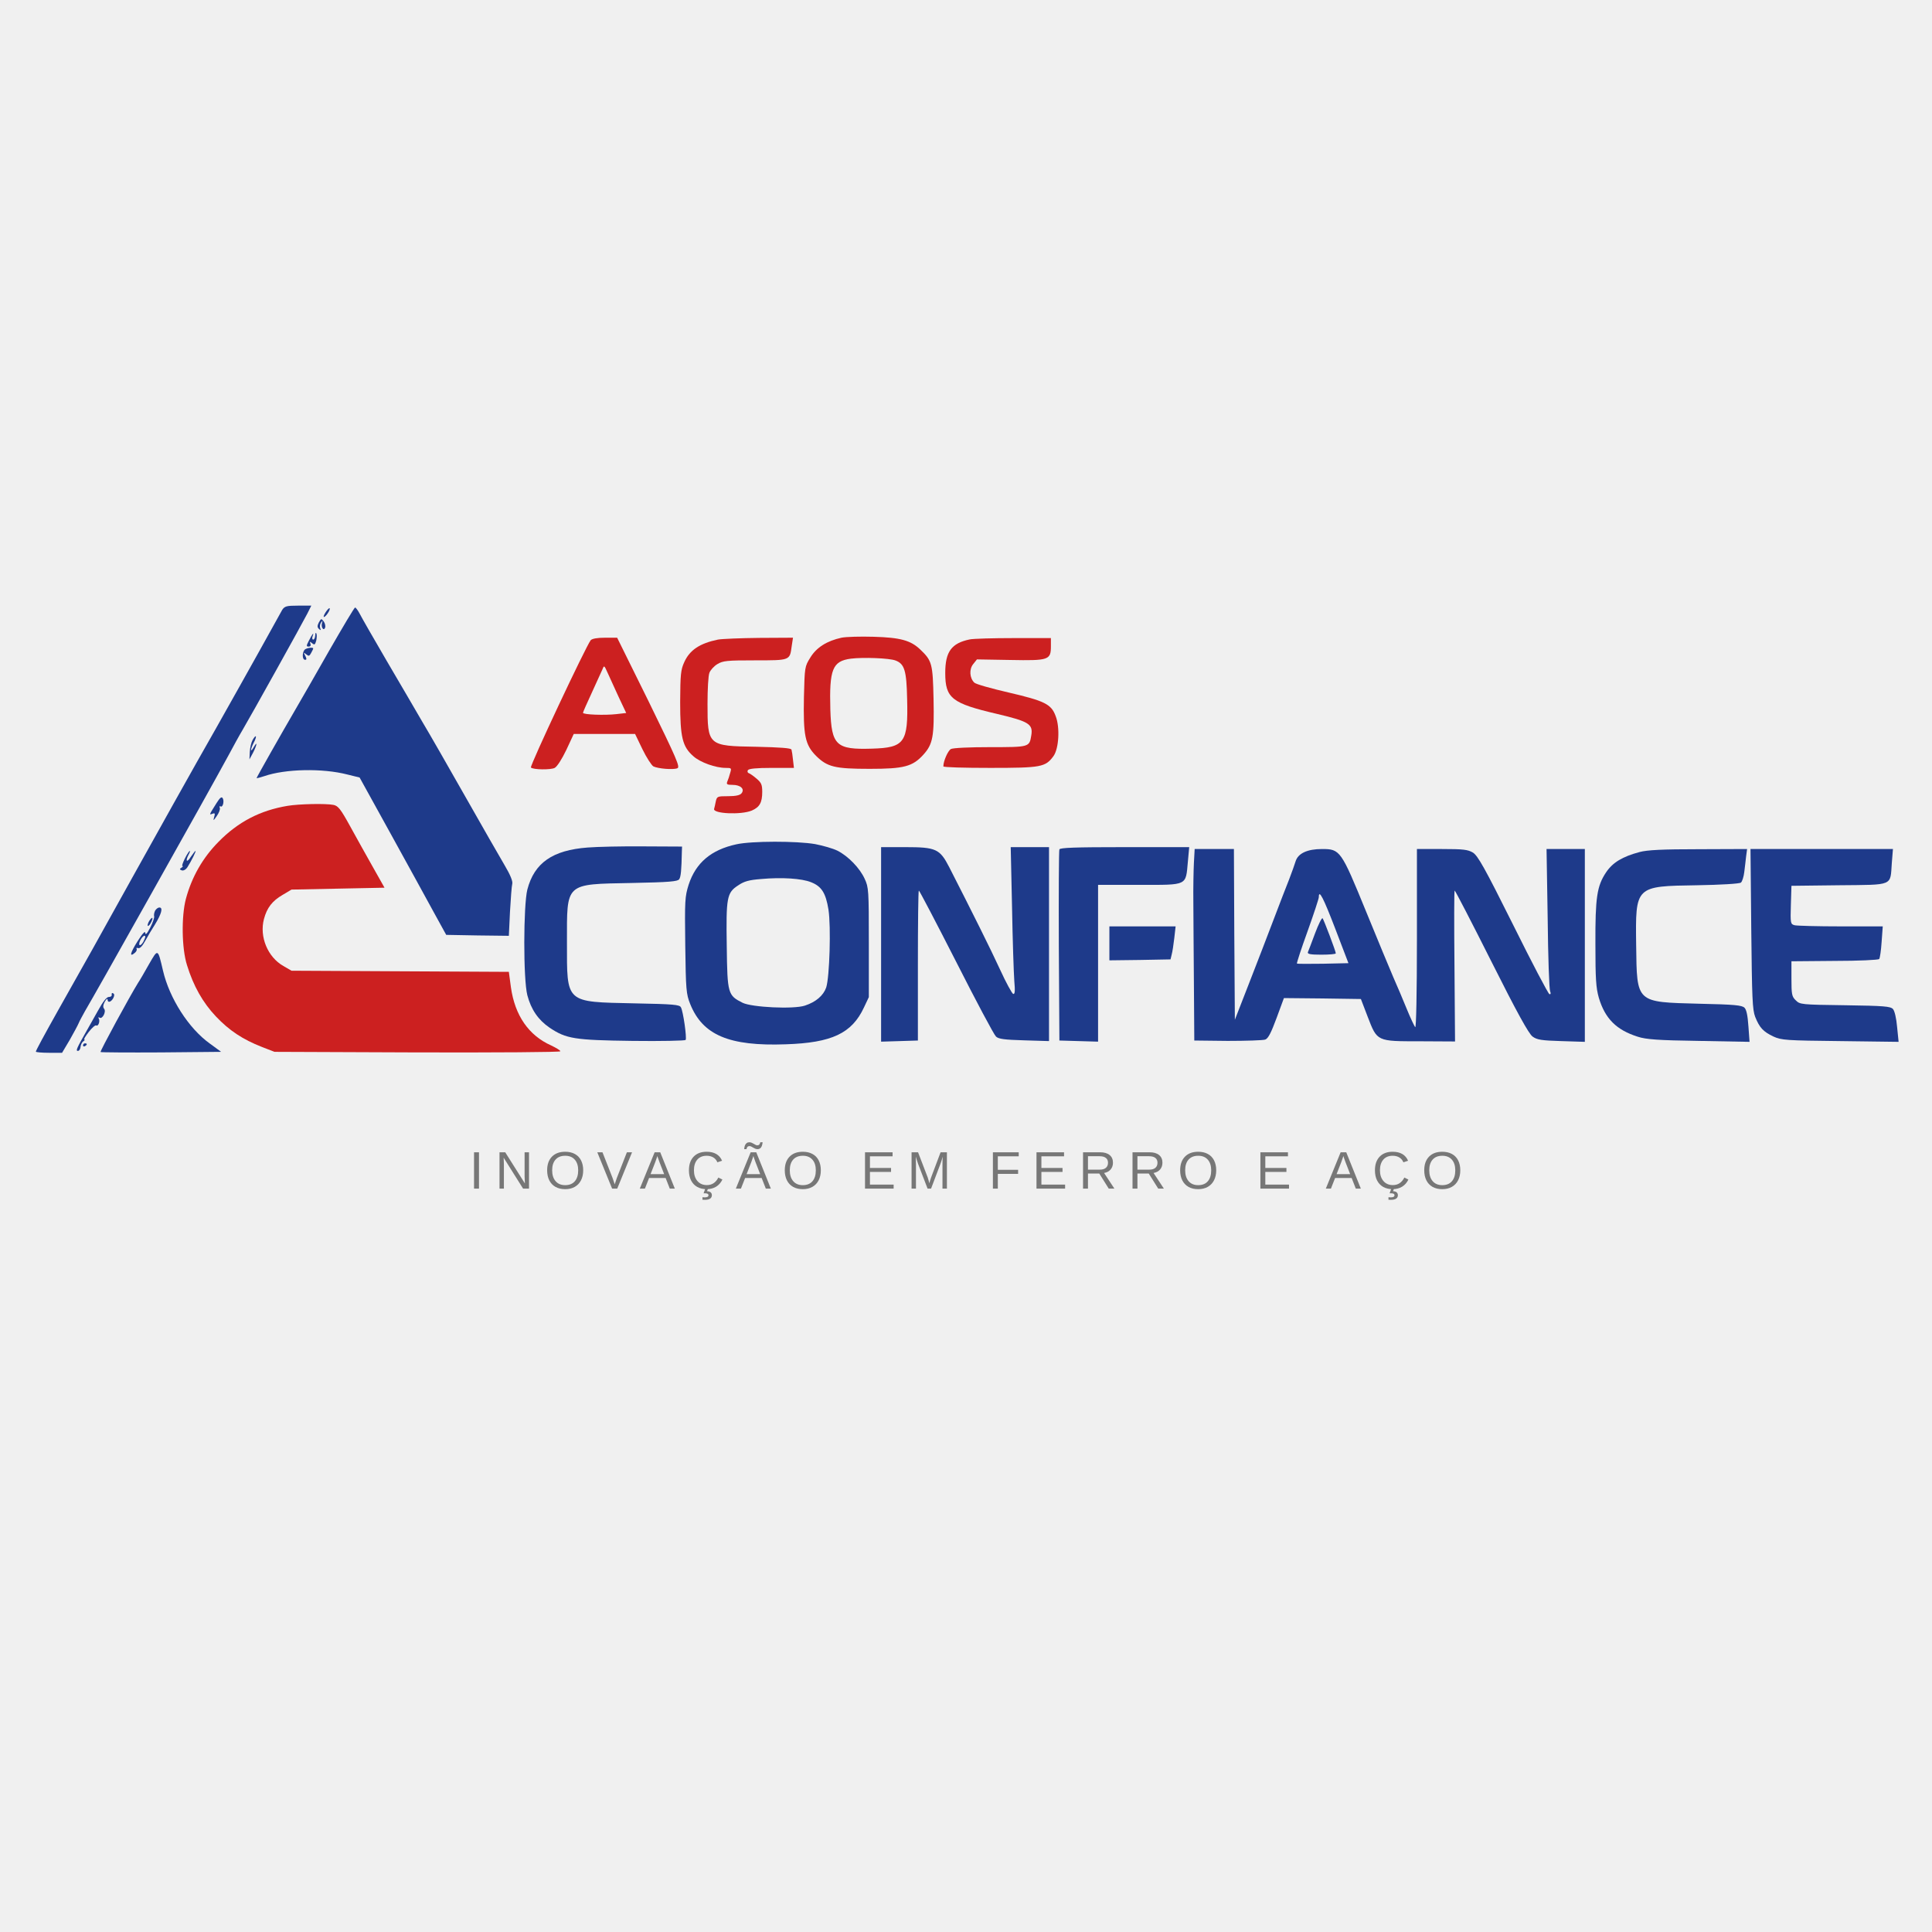
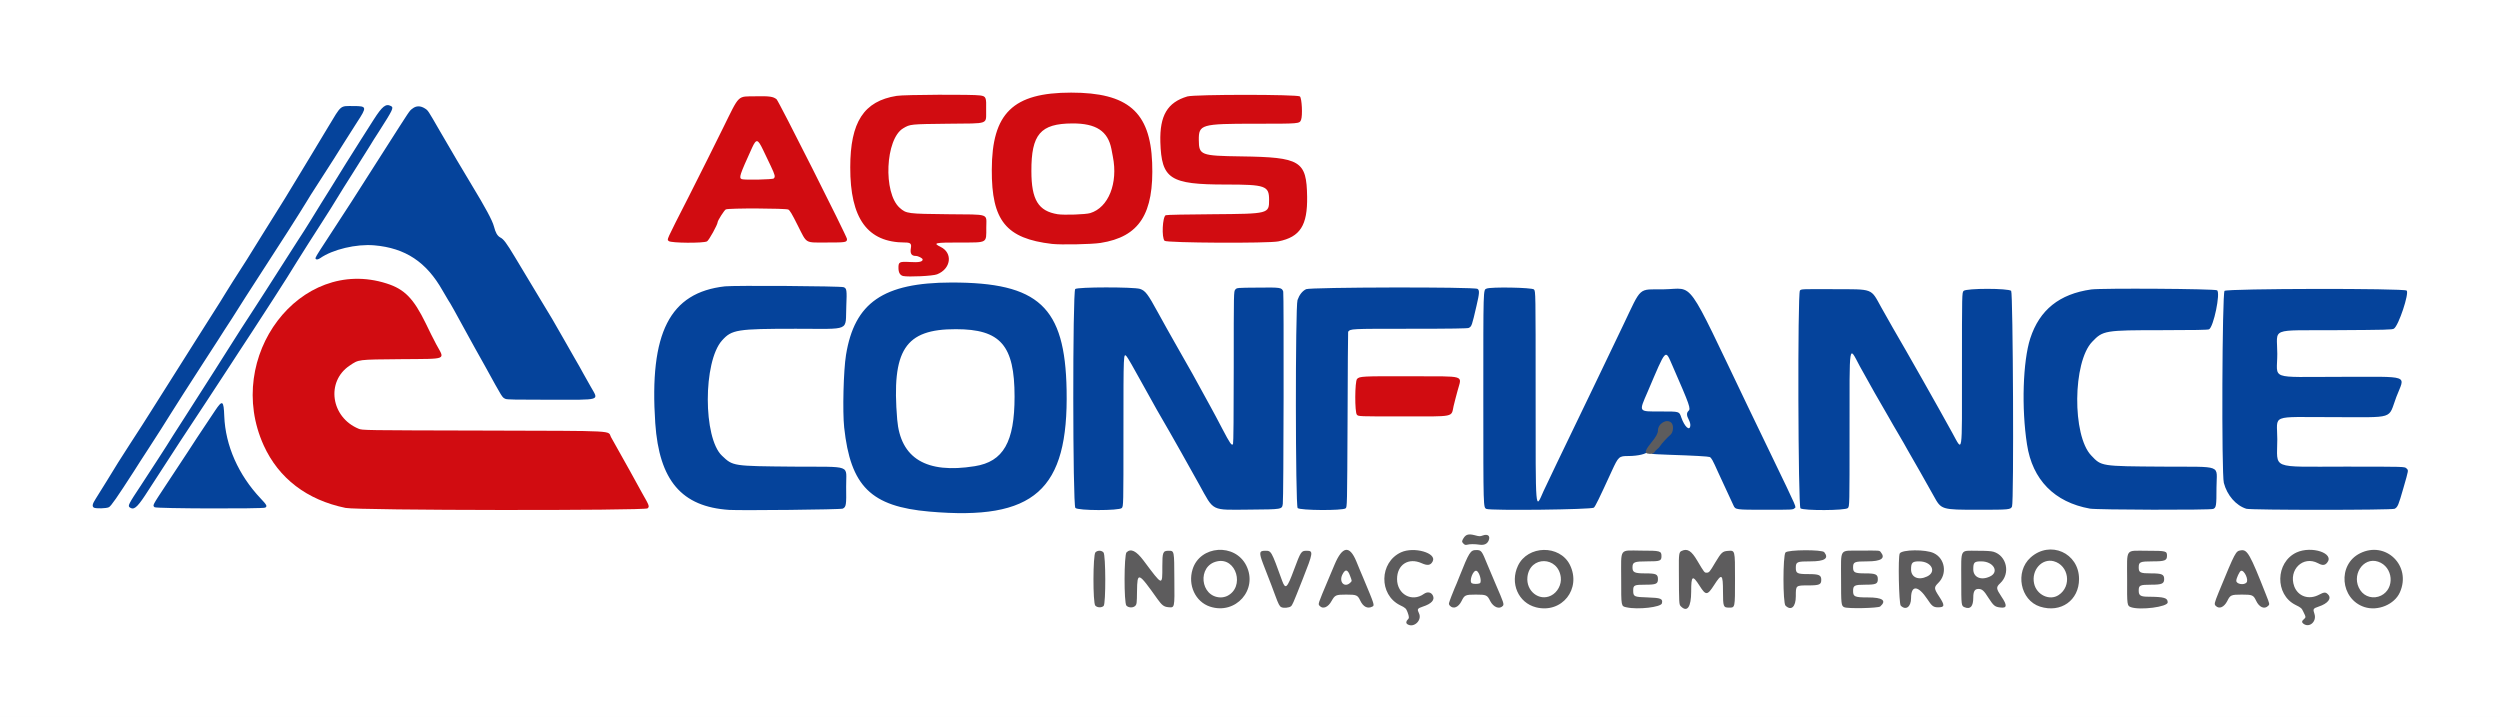
- <svg xmlns="http://www.w3.org/2000/svg" version="1.0" width="1024pt" height="1024pt" viewBox="0 0 1024 1024" preserveAspectRatio="xMidYMid meet">
-   <g transform="translate(0,1024) scale(0.1,-0.1)" stroke="none">
-     <g fill="#1e3a8a">
-       <path d="M1496 7008 c-7 -13 -62 -111 -121 -218 -60 -107 -163 -292 -230 -410 -102 -178 -343 -610 -443 -790 -27 -48 -132 -237 -214 -385 -49 -87 -85 -151 -180 -320 -74 -132 -118 -213 -118 -219 0 -3 31 -6 70 -6 l69 0 41 69 c22 39 43 78 47 88 4 10 19 38 33 63 33 56 166 291 352 623 78 139 193 344 256 457 63 113 133 239 155 280 22 41 54 100 72 130 45 76 317 565 344 618 l21 42 -70 0 c-61 0 -71 -3 -84 -22z" />
-       <path d="M1726 6995 c-9 -14 -13 -25 -9 -25 10 0 36 40 30 46 -2 3 -12 -7 -21 -21z" />
-       <path d="M1745 6792 c-71 -125 -150 -263 -176 -307 -77 -132 -209 -365 -209 -369 0 -2 18 3 40 10 112 39 309 43 441 9 l65 -16 164 -297 c90 -163 193 -351 229 -417 l66 -120 166 -3 166 -2 6 127 c4 71 9 137 12 148 4 13 -10 48 -41 100 -26 44 -120 208 -209 365 -89 157 -191 335 -227 395 -35 61 -121 207 -190 325 -69 118 -133 230 -142 248 -9 17 -20 32 -24 32 -4 0 -65 -103 -137 -228z" />
-       <path d="M1690 6941 c-9 -18 -9 -26 1 -35 9 -8 11 -7 6 5 -3 9 -1 22 5 30 8 11 9 11 5 -2 -7 -22 8 -46 16 -26 3 8 0 23 -7 33 -13 17 -14 16 -26 -5z" />
-       <path d="M1671 6873 c-1 -13 -5 -23 -11 -23 -5 0 -7 8 -3 18 9 25 -2 12 -20 -24 -14 -27 -14 -31 -1 -31 9 0 13 6 9 15 -4 12 -3 13 9 3 13 -11 16 -8 22 13 3 14 4 31 1 38 -3 7 -6 3 -6 -9z" />
-       <path d="M1618 6799 c-17 -11 -18 -56 -1 -56 9 0 9 5 1 21 -10 19 -9 19 5 8 13 -11 17 -10 26 7 6 11 11 21 11 24 0 7 -29 4 -42 -4z" />
-       <path d="M1339 6318 c-7 -12 -14 -41 -15 -63 l-2 -40 19 35 c21 41 25 67 4 30 -19 -33 -19 -13 0 24 9 16 13 31 11 33 -2 3 -10 -6 -17 -19z" />
-       <path d="M1148 5984 c-41 -65 -40 -64 -22 -57 13 5 15 2 9 -18 -6 -21 -4 -20 14 6 12 17 19 36 16 43 -3 7 -1 11 4 8 12 -8 21 29 11 44 -6 9 -15 1 -32 -26z" />
-       <path d="M3903 5765 c-134 -29 -215 -98 -253 -214 -20 -64 -21 -83 -18 -322 3 -234 5 -258 26 -310 66 -165 206 -225 507 -214 244 8 350 58 414 195 l26 55 0 290 c0 277 -1 292 -22 337 -26 57 -87 120 -144 149 -24 12 -77 27 -118 35 -97 17 -337 17 -418 -1z m396 -201 c56 -22 78 -58 92 -145 14 -90 6 -357 -12 -413 -15 -43 -55 -77 -113 -96 -61 -20 -281 -9 -330 15 -78 39 -81 48 -84 298 -4 260 0 285 60 324 32 22 58 29 122 34 110 10 216 3 265 -17z" />
-       <path d="M3115 5748 c-186 -14 -283 -81 -320 -223 -21 -84 -22 -475 0 -560 20 -76 58 -131 118 -172 88 -59 132 -66 439 -70 152 -2 279 1 282 5 7 11 -13 152 -25 173 -7 14 -38 17 -246 21 -369 8 -358 -2 -358 323 0 319 -13 308 343 315 201 4 244 8 252 20 9 13 12 50 14 146 l1 27 -205 1 c-113 1 -245 -2 -295 -6z" />
-       <path d="M4670 5234 l0 -515 98 3 97 3 0 398 c0 218 2 397 5 397 3 0 92 -170 198 -378 106 -209 200 -386 211 -396 14 -13 44 -17 150 -20 l131 -4 0 514 0 514 -101 0 -102 0 7 -317 c3 -175 9 -351 12 -392 5 -55 3 -72 -6 -69 -6 2 -38 60 -69 128 -50 109 -150 309 -270 544 -50 97 -70 106 -233 106 l-128 0 0 -516z" />
-       <path d="M5615 5738 c-3 -7 -4 -238 -3 -513 l3 -500 103 -3 102 -3 0 416 0 415 220 0 c258 0 244 -6 256 123 l7 77 -342 0 c-264 0 -343 -3 -346 -12z" />
-       <path d="M6328 5668 c-2 -40 -4 -136 -3 -213 0 -77 2 -273 3 -435 l2 -295 177 -2 c98 0 187 3 199 7 16 6 31 36 60 114 l39 106 204 -2 204 -3 36 -94 c51 -132 47 -130 279 -130 l184 -1 -3 400 c-2 220 -2 400 1 400 3 0 91 -170 195 -377 135 -269 198 -383 218 -397 23 -17 47 -21 152 -24 l125 -4 0 511 0 511 -101 0 -102 0 6 -367 c2 -203 8 -376 13 -387 5 -12 3 -17 -4 -15 -6 2 -93 167 -192 367 -152 305 -187 366 -213 383 -27 16 -51 19 -164 19 l-133 0 0 -477 c0 -290 -4 -473 -9 -467 -5 5 -26 50 -46 99 -20 50 -52 124 -70 165 -18 41 -83 199 -145 350 -132 323 -137 330 -233 330 -78 0 -127 -23 -140 -65 -5 -16 -20 -59 -34 -95 -14 -36 -52 -132 -83 -215 -31 -82 -90 -235 -131 -340 l-74 -190 -3 453 -2 452 -104 0 -104 0 -4 -72z m749 -350 l70 -183 -135 -3 c-74 -1 -136 -1 -138 1 -2 2 23 79 56 170 33 92 60 174 60 182 0 44 24 -3 87 -167z" />
-       <path d="M6970 5293 c-18 -48 -35 -94 -38 -100 -3 -10 15 -13 72 -13 42 0 76 3 76 7 0 11 -63 177 -70 186 -4 4 -22 -32 -40 -80z" />
-       <path d="M8690 5724 c-90 -24 -142 -55 -177 -107 -49 -73 -58 -133 -57 -382 0 -183 3 -230 18 -283 33 -111 93 -171 207 -207 43 -14 107 -19 323 -22 l269 -5 -6 82 c-4 57 -10 88 -21 99 -14 13 -52 17 -239 21 -338 9 -331 2 -335 310 -4 315 -6 313 323 318 124 2 225 8 232 14 7 5 15 31 18 56 3 26 8 64 10 85 l5 37 -257 -1 c-192 0 -272 -4 -313 -15z" />
-       <path d="M9282 5318 c4 -371 6 -429 21 -468 23 -57 42 -78 97 -104 42 -19 65 -21 354 -24 l309 -4 -8 79 c-4 46 -13 85 -22 95 -13 14 -46 17 -254 20 -233 3 -239 4 -261 26 -21 20 -23 32 -23 115 l0 92 229 2 c125 0 232 5 236 10 4 4 10 45 13 91 l6 82 -222 0 c-122 0 -232 3 -245 6 -22 6 -23 10 -20 108 l3 101 252 3 c293 3 271 -6 280 118 l6 74 -377 0 -378 0 4 -422z" />
-       <path d="M980 5690 c-11 -22 -17 -40 -13 -40 5 0 2 -4 -5 -9 -11 -7 -11 -9 1 -14 9 -3 21 3 30 16 21 33 48 87 43 87 -2 0 -13 -15 -25 -32 -21 -33 -30 -23 -11 13 6 10 8 19 6 19 -3 0 -15 -18 -26 -40z" />
-       <path d="M822 5413 c-5 -10 -7 -23 -5 -30 2 -6 -7 -33 -21 -60 -16 -31 -25 -41 -26 -28 0 13 -14 -1 -41 -44 -39 -62 -45 -87 -14 -61 8 7 12 16 9 21 -3 5 1 6 8 4 9 -4 23 11 37 37 13 24 37 64 53 89 34 56 43 89 23 89 -8 0 -18 -8 -23 -17z m-52 -139 c0 -3 -5 -14 -10 -25 -16 -28 -30 -23 -17 6 11 22 27 34 27 19z" />
-       <path d="M791 5359 c-7 -12 -10 -23 -8 -26 3 -3 11 5 17 17 15 28 8 35 -9 9z" />
-       <path d="M5880 5240 l0 -90 162 2 162 3 6 25 c4 14 10 53 14 88 l7 62 -176 0 -175 0 0 -90z" />
-       <path d="M790 5130 c-23 -41 -49 -86 -58 -99 -43 -69 -203 -363 -199 -367 2 -2 147 -3 322 -2 l317 3 -60 44 c-112 80 -214 240 -248 386 -28 119 -26 118 -74 35z" />
-       <path d="M592 4968 c2 -7 -5 -12 -14 -12 -12 1 -31 -22 -60 -75 -24 -42 -49 -88 -58 -103 -54 -95 -60 -108 -47 -108 7 0 13 10 14 22 1 11 8 25 15 29 7 5 9 9 5 9 -5 0 6 18 23 40 17 22 35 38 40 35 11 -7 22 24 13 37 -3 7 -1 8 5 4 15 -9 36 32 24 47 -7 8 -6 20 3 37 8 14 14 19 15 13 0 -20 18 -15 30 6 7 14 7 22 0 26 -6 4 -9 1 -8 -7z" />
-       <path d="M440 4699 c0 -5 5 -7 10 -4 6 3 10 8 10 11 0 2 -4 4 -10 4 -5 0 -10 -5 -10 -11z" />
-     </g>
-     <g fill="#cc2020">
-       <path d="M4460 6860 c-77 -17 -132 -51 -165 -105 -30 -48 -30 -51 -34 -209 -4 -205 6 -253 64 -312 60 -59 99 -69 285 -69 181 0 227 12 284 75 51 56 58 98 54 295 -4 187 -8 203 -70 262 -51 49 -106 64 -248 68 -69 2 -145 0 -170 -5z m287 -121 c47 -18 58 -53 61 -204 6 -231 -13 -258 -187 -263 -189 -6 -214 17 -220 206 -6 215 11 258 109 271 64 8 205 3 237 -10z" />
-       <path d="M3131 6847 c-25 -31 -324 -667 -317 -675 12 -12 105 -13 126 -2 13 7 38 46 62 96 l39 84 162 0 163 0 39 -81 c22 -45 48 -85 58 -91 24 -12 104 -19 127 -10 16 6 -3 49 -150 350 l-169 342 -64 0 c-42 0 -68 -5 -76 -13z m147 -299 l41 -87 -52 -6 c-61 -7 -177 -3 -177 7 0 4 21 51 46 105 25 54 50 109 56 123 10 25 10 25 28 -15 10 -22 36 -79 58 -127z" />
-       <path d="M3805 6850 c-96 -20 -149 -55 -178 -119 -19 -41 -21 -65 -22 -211 0 -189 12 -238 71 -289 36 -32 117 -61 170 -61 31 0 32 -1 24 -27 -4 -16 -11 -36 -15 -45 -6 -15 -2 -18 28 -18 42 0 66 -22 47 -45 -8 -10 -31 -15 -71 -15 -56 0 -59 -1 -65 -27 -3 -16 -7 -33 -9 -40 -8 -26 143 -33 200 -9 41 18 55 42 55 99 0 38 -5 49 -30 70 -16 14 -35 27 -41 29 -7 2 -9 10 -5 16 5 8 45 12 126 12 l118 0 -5 43 c-2 23 -6 47 -8 54 -3 8 -58 12 -187 15 -256 4 -258 6 -258 228 0 76 4 150 10 164 5 14 24 35 42 46 30 18 51 20 199 20 187 0 185 -1 195 74 l7 46 -179 -1 c-99 -1 -197 -5 -219 -9z" />
-       <path d="M5140 6851 c-97 -20 -130 -65 -130 -178 0 -134 35 -161 275 -217 169 -40 191 -54 181 -114 -10 -62 -10 -62 -218 -62 -109 0 -197 -4 -208 -10 -16 -9 -40 -64 -40 -92 0 -5 111 -8 248 -8 271 0 293 4 336 63 28 39 35 152 11 212 -23 63 -58 80 -251 125 -91 21 -173 44 -180 52 -25 24 -28 71 -6 98 l20 25 177 -3 c205 -4 215 0 215 74 l0 42 -197 0 c-109 0 -214 -3 -233 -7z" />
-       <path d="M1525 5969 c-146 -24 -263 -85 -367 -191 -84 -85 -142 -187 -173 -303 -24 -92 -22 -262 6 -350 34 -111 84 -199 153 -272 71 -75 142 -122 244 -162 l67 -26 758 -3 c416 -1 757 1 757 6 0 5 -22 18 -49 31 -119 53 -192 159 -213 308 l-11 82 -576 3 -576 3 -43 25 c-83 47 -128 155 -103 249 16 60 44 96 99 128 l47 28 246 5 247 5 -62 110 c-34 61 -89 158 -121 217 -50 91 -63 107 -88 112 -41 8 -181 5 -242 -5z" />
-     </g>
-   </g>
-   <text x="512" y="630" text-anchor="middle" font-family="Arial, Helvetica, sans-serif" font-size="28" font-weight="400" letter-spacing="6" fill="#777777">INOVAÇÃO EM FERRO E AÇO</text>
+ <svg xmlns="http://www.w3.org/2000/svg" viewBox="20.5 204.5 1768.0 507.0" role="img" aria-label="Aços Confiance — Inovação em Ferro e Aço">
+   <rect x="20.5" y="204.5" width="1768.0" height="507.0" fill="#ffffff" />
+   <path id="azul" fill="#05439b" fill-rule="evenodd" d="M677.8 566.3C636.4 562.7 622.0 548.4 617.5 506.8C616.3 495.6 617.0 466.5 618.8 455.5C624.8 418.5 645.2 404.4 693.2 404.3C755.1 404.2 773.7 421.4 774.8 480.2C776.2 551.3 752.0 572.8 677.8 566.3ZM536.2 565.1C502.5 562.9 486.7 544.3 483.9 503.8C479.6 439.8 494.1 411.4 533.2 407.0C539.7 406.3 615.1 406.8 617.1 407.6C619.3 408.4 619.5 409.5 619.0 421.1C618.2 439.2 623.0 437.0 583.3 437.0C541.6 437.0 538.0 437.6 531.1 445.3C517.7 460.3 517.7 514.2 531.1 526.8C538.9 534.2 538.6 534.1 581.4 534.5C624.2 534.8 618.7 532.7 618.9 548.6C619.1 561.7 618.9 563.0 616.5 564.2C615.3 564.9 544.1 565.6 536.2 565.1ZM781.0 563.7C779.1 561.7 779.0 410.7 780.9 408.9C782.4 407.4 822.1 407.4 826.7 408.8C830.5 410.1 832.2 412.3 839.4 425.5C843.1 432.2 848.4 441.8 851.3 446.8C862.5 466.4 867.3 475.0 870.6 481.2C872.5 484.8 875.3 489.9 876.8 492.5C878.3 495.1 881.9 502.0 884.9 507.7C890.4 518.2 891.6 520.0 892.5 518.5C892.8 518.0 893.0 497.4 893.0 464.2C893.0 410.6 893.0 410.6 894.1 409.3C895.2 408.0 895.2 408.0 910.0 407.9C926.3 407.7 927.0 407.8 928.0 410.7C928.5 412.2 928.3 557.4 927.7 560.8C927.1 564.8 927.4 564.7 904.1 564.9C876.5 565.1 879.3 566.5 868.6 547.2C859.4 530.6 851.0 515.8 847.8 510.2C841.8 500.0 836.3 490.3 827.6 474.5C822.6 465.3 817.9 457.2 817.3 456.6C815.0 454.0 815.0 453.4 815.0 509.9C815.0 562.5 815.0 562.5 813.8 563.8C811.8 565.7 782.8 565.7 781.0 563.7ZM938.2 563.8C936.6 562.1 936.5 421.5 938.1 416.7C939.4 413.0 941.5 410.3 944.2 409.0C947.2 407.6 1063.2 407.3 1065.4 408.8C1066.9 409.8 1066.8 411.7 1064.7 420.7C1061.4 435.0 1061.3 435.3 1059.2 436.4C1058.4 436.8 1047.4 437.0 1017.7 437.0C974.8 437.0 975.8 437.0 973.9 439.1C973.8 439.2 973.6 467.1 973.5 501.2C973.2 563.1 973.2 563.1 972.1 564.0C970.0 565.7 939.9 565.5 938.2 563.8ZM1071.7 564.4C1069.5 563.3 1069.5 564.9 1069.5 486.5C1069.5 407.4 1069.4 409.6 1071.8 408.6C1074.7 407.3 1103.9 407.8 1105.3 409.2C1106.5 410.5 1106.5 410.5 1106.5 483.9C1106.5 569.2 1106.2 565.1 1112.1 551.8C1114.4 546.8 1122.6 529.7 1148.6 475.8C1156.2 460.1 1165.1 441.5 1168.4 434.5C1181.8 406.5 1178.6 409.3 1197.2 409.1C1219.1 408.8 1211.9 398.8 1256.5 491.8C1261.5 502.2 1268.9 517.5 1272.9 525.8C1292.6 566.7 1290.8 562.7 1289.5 564.0C1288.5 565.0 1287.8 565.0 1269.2 565.0C1247.9 565.0 1247.8 565.0 1246.4 561.9C1245.6 560.2 1242.6 553.7 1235.7 538.8C1231.5 529.4 1230.8 528.3 1229.6 527.7C1228.7 527.3 1219.0 526.7 1200.4 526.1C1194.2 525.9 1188.9 525.6 1188.7 525.4C1188.3 524.9 1190.2 521.9 1191.5 521.1C1192.1 520.8 1192.9 519.8 1193.4 519.0C1194.4 517.4 1198.4 513.1 1200.9 510.9C1203.7 508.6 1202.7 503.5 1199.5 503.5C1196.7 503.5 1194.0 506.8 1194.0 510.0C1194.0 511.9 1192.6 514.4 1189.3 518.5C1187.5 520.8 1185.9 523.1 1185.7 523.7C1185.3 525.5 1178.8 527.0 1172.1 527.0C1165.5 527.0 1165.1 527.3 1160.4 537.5C1151.2 557.6 1148.8 562.4 1147.7 563.5C1146.4 564.9 1074.4 565.7 1071.7 564.4ZM1293.8 564.0C1292.1 562.6 1291.7 412.1 1293.4 410.0C1294.3 408.9 1294.3 408.9 1316.8 409.0C1345.8 409.1 1343.3 408.1 1351.0 422.0C1353.5 426.5 1357.2 433.1 1359.2 436.5C1368.7 452.7 1391.9 493.7 1401.1 510.5C1408.7 524.2 1408.0 528.6 1408.0 464.9C1408.0 411.5 1408.0 411.5 1409.2 410.2C1411.2 408.3 1440.8 408.3 1442.8 410.2C1444.1 411.6 1444.8 559.7 1443.4 562.7C1442.4 564.9 1441.6 565.0 1419.8 565.0C1393.3 565.0 1393.4 565.0 1388.0 555.2C1386.5 552.5 1382.3 545.0 1378.6 538.5C1374.9 532.0 1370.8 525.0 1369.6 522.8C1368.4 520.5 1365.5 515.6 1363.3 511.8C1361.0 507.9 1357.7 502.3 1356.0 499.2C1354.3 496.2 1349.9 488.5 1346.2 482.2C1342.6 475.8 1337.9 467.4 1335.7 463.4C1327.9 448.8 1328.5 444.8 1328.5 509.3C1328.5 562.5 1328.5 562.5 1327.3 563.8C1325.5 565.6 1296.1 565.7 1293.8 564.0ZM1498.5 564.2C1473.4 559.7 1457.8 543.8 1454.0 518.8C1450.0 493.2 1451.1 459.9 1456.3 443.8C1462.9 423.6 1476.9 412.4 1499.4 409.2C1506.9 408.2 1586.6 408.7 1588.4 409.8C1591.0 411.4 1585.9 436.0 1582.7 437.4C1581.8 437.8 1572.2 438.0 1549.1 438.0C1509.1 438.0 1507.7 438.2 1500.1 446.2C1486.3 460.5 1485.9 512.5 1499.4 526.6C1506.7 534.3 1506.0 534.2 1549.7 534.5C1593.6 534.8 1588.0 532.6 1588.0 549.3C1588.0 562.2 1587.8 563.5 1585.7 564.4C1583.8 565.3 1503.5 565.1 1498.5 564.2ZM1609.1 564.3C1601.8 562.0 1595.5 554.8 1593.2 546.0C1591.5 539.6 1592.0 411.6 1593.7 410.2C1595.7 408.5 1720.8 408.3 1722.5 410.0C1724.4 411.9 1716.8 434.8 1713.5 436.9C1712.4 437.7 1708.0 437.8 1672.6 438.0C1624.7 438.3 1631.0 435.8 1631.0 454.7C1631.0 473.5 1624.3 471.0 1675.0 471.0C1726.4 471.0 1721.3 469.2 1715.2 485.2C1709.1 501.4 1715.1 499.5 1670.1 499.5C1625.2 499.5 1631.0 497.2 1631.0 515.2C1631.0 536.8 1625.2 534.5 1678.7 534.5C1721.0 534.5 1721.0 534.5 1722.3 535.7C1723.9 537.3 1724.0 536.3 1720.2 549.6C1716.7 561.8 1716.2 563.1 1714.0 564.3C1712.0 565.3 1612.4 565.3 1609.1 564.3ZM86.9 563.5C85.5 562.6 85.8 560.9 88.2 557.2C89.4 555.3 92.8 549.8 95.8 545.0C98.7 540.2 102.5 534.1 104.1 531.5C105.7 528.9 109.3 523.3 112.1 519.0C118.3 509.5 124.4 500.0 127.5 495.0C134.7 483.5 144.1 468.6 149.3 460.5C152.5 455.4 156.2 449.6 157.5 447.5C158.8 445.4 163.1 438.7 167.0 432.5C170.9 426.3 175.1 419.8 176.2 418.0C177.3 416.2 179.1 413.3 180.2 411.5C181.3 409.7 183.6 406.1 185.2 403.5C192.9 391.6 196.9 385.3 206.8 369.2C213.9 357.9 214.4 357.0 221.9 345.0C224.3 341.0 228.1 334.9 230.1 331.5C232.2 328.1 237.1 320.0 241.0 313.5C244.9 307.0 250.1 298.4 252.5 294.4C262.2 278.3 260.8 279.5 270.5 279.5C280.0 279.5 280.1 280.1 273.1 290.8C270.4 295.0 266.1 301.8 263.5 305.9C259.1 313.0 255.3 319.0 244.0 336.5C241.6 340.2 238.6 344.9 237.4 347.0C232.5 355.1 217.9 378.0 204.2 399.0C201.1 403.8 196.6 410.8 194.2 414.5C191.9 418.2 187.5 425.1 184.5 429.8C181.5 434.4 177.0 441.3 174.7 445.0C172.3 448.7 167.9 455.6 164.8 460.3C152.3 479.6 146.6 488.6 141.3 497.0C137.2 503.6 132.2 511.5 125.5 521.8C121.8 527.5 117.1 534.7 115.2 537.8C103.4 556.1 99.0 562.5 97.5 563.2C95.8 564.1 88.3 564.3 86.9 563.5ZM112.2 563.3C110.8 562.2 111.3 561.1 120.4 547.4C124.8 540.7 130.2 532.3 132.5 528.8C134.8 525.2 137.4 521.1 138.3 519.8C139.1 518.4 141.3 515.0 143.0 512.3C144.7 509.6 148.3 504.1 150.9 500.0C153.5 496.0 156.6 491.2 157.8 489.2C163.0 481.1 168.9 471.9 172.5 466.2C174.6 462.9 178.9 456.2 182.0 451.2C188.1 441.5 193.7 432.8 200.7 422.1C203.2 418.3 206.7 412.9 208.5 410.0C222.0 388.8 227.4 380.4 231.2 374.5C233.7 370.8 237.5 364.7 239.8 361.0C242.0 357.3 245.5 351.7 247.5 348.5C249.5 345.4 252.6 340.3 254.5 337.3C259.2 329.5 270.9 310.9 275.6 303.5C277.8 300.1 281.9 293.6 284.7 289.2C290.9 279.5 293.4 277.6 297.0 279.5C299.1 280.6 298.4 282.0 288.5 297.5C286.1 301.2 283.2 305.7 282.2 307.5C278.8 313.0 272.5 323.0 269.0 328.5C267.2 331.4 264.7 335.3 263.5 337.2C262.3 339.2 260.3 342.4 259.0 344.5C257.7 346.6 255.7 349.8 254.5 351.8C253.3 353.7 250.1 358.6 247.5 362.8C244.8 366.9 240.7 373.3 238.4 377.0C236.1 380.7 232.5 386.4 230.4 389.7C228.3 393.0 225.2 398.0 223.5 400.8C218.3 409.0 212.1 418.7 199.0 438.8C192.1 449.2 185.3 459.8 183.7 462.2C182.1 464.7 174.5 476.3 166.8 488.0C159.0 499.7 150.5 512.6 147.8 516.8C143.5 523.5 138.2 531.7 123.0 555.0C117.3 563.6 115.0 565.4 112.2 563.3ZM129.8 563.2C128.4 561.8 127.9 562.6 138.2 547.0C142.7 540.3 149.6 529.8 153.5 523.8C157.4 517.7 162.7 509.7 165.2 506.0C167.6 502.3 171.0 497.3 172.6 494.9C177.8 487.1 178.7 487.6 179.1 498.8C179.9 519.6 189.1 540.4 204.9 557.1C209.2 561.6 209.7 562.6 208.0 563.5C206.3 564.4 130.7 564.2 129.8 563.2ZM709.8 534.2C730.1 531.0 738.0 517.1 738.0 485.0C738.0 448.7 728.1 437.3 696.5 437.3C660.5 437.2 650.9 452.0 655.0 501.2C657.3 528.7 675.6 539.7 709.8 534.2ZM1215.9 505.5C1216.0 504.3 1215.6 502.9 1214.8 501.3C1213.2 498.4 1213.2 496.5 1214.5 495.2C1216.4 493.6 1215.7 491.6 1203.3 463.2C1198.0 451.2 1199.2 450.0 1185.7 481.6C1179.4 496.2 1178.9 495.5 1195.1 495.5C1208.4 495.5 1208.0 495.4 1209.5 499.7C1211.8 506.3 1215.5 509.7 1215.9 505.5ZM378.0 486.6C375.5 485.4 376.3 486.6 363.4 463.2C358.9 455.3 353.6 445.6 351.5 441.8C342.4 425.1 338.8 418.6 337.5 416.8C336.8 415.6 335.0 412.6 333.5 410.0C322.1 389.8 307.2 379.9 285.2 378.0C272.5 376.9 255.7 380.9 246.9 387.1C245.4 388.1 244.2 388.3 243.7 387.5C243.3 386.8 244.1 385.5 251.3 374.5C264.0 355.2 272.7 341.6 292.8 310.0C310.9 281.7 309.9 283.0 312.2 281.3C314.8 279.2 317.9 279.2 321.0 281.2C323.3 282.7 323.0 282.3 331.6 297.2C338.5 309.1 349.1 327.2 353.9 335.0C363.9 351.5 368.7 360.4 369.8 364.6C371.0 369.2 372.2 371.3 374.4 372.5C376.6 373.6 378.6 376.2 384.6 386.2C391.3 397.3 399.4 410.8 403.0 416.8C411.1 430.1 410.7 429.4 419.3 444.5C421.7 448.8 425.2 454.8 427.0 458.0C428.9 461.2 431.6 466.0 433.1 468.8C434.6 471.5 437.0 475.8 438.4 478.2C443.9 488.0 446.4 487.2 409.7 487.2C385.3 487.2 379.1 487.1 378.0 486.6Z" />
+   <path id="vermelho" fill="#d10c11" fill-rule="evenodd" d="M264.9 563.7C237.6 558.1 217.6 542.8 207.0 519.5C178.5 456.7 232.7 385.3 294.0 405.0C306.6 409.0 313.0 415.6 321.6 433.2C323.8 437.9 327.2 444.6 329.0 448.0C335.1 459.3 337.8 458.2 304.2 458.5C273.0 458.8 274.4 458.6 267.7 463.1C250.9 474.4 254.5 499.6 274.1 507.7C276.8 508.8 276.8 508.8 362.8 509.0C459.9 509.3 449.9 508.8 452.7 513.8C454.8 517.5 461.3 529.2 465.8 537.2C468.2 541.6 472.1 548.7 474.5 553.0C479.8 562.3 479.9 562.6 478.5 564.0C476.8 565.7 273.5 565.5 264.9 563.7ZM980.1 497.8C978.5 496.1 978.6 474.3 980.2 472.5C982.0 470.6 983.8 470.5 1017.8 470.6C1058.0 470.7 1054.3 469.5 1051.3 480.8C1050.3 484.3 1049.1 489.2 1048.5 491.6C1046.7 499.7 1050.0 499.0 1012.6 499.0C981.2 499.0 981.2 499.0 980.1 497.8ZM659.2 399.7C657.1 399.2 656.0 397.4 655.9 394.4C655.8 389.7 656.3 389.4 664.1 389.8C670.5 390.2 673.0 389.6 673.0 388.0C673.0 387.1 669.8 385.5 668.2 385.5C665.0 385.5 664.0 383.8 664.7 379.7C665.2 376.8 664.3 376.0 660.5 376.0C634.0 376.0 621.7 359.1 621.8 322.8C621.8 290.8 631.4 276.0 654.6 272.3C659.8 271.4 708.9 271.2 713.7 272.0C717.8 272.6 718.1 273.3 717.9 282.1C717.7 292.8 720.8 291.7 690.9 292.0C664.2 292.3 664.2 292.3 659.3 295.2C646.6 302.6 644.9 341.0 656.8 351.5C661.5 355.6 662.2 355.7 690.9 356.0C721.1 356.3 718.0 355.2 718.0 365.5C718.0 376.6 719.1 376.0 699.5 376.0C681.4 376.0 680.0 376.3 685.7 379.1C694.5 383.4 693.1 394.6 683.2 398.5C680.3 399.7 662.9 400.5 659.2 399.7ZM764.5 377.0C732.0 373.2 721.7 360.6 721.9 324.5C722.0 284.5 736.9 270.0 778.0 270.0C818.1 270.0 833.9 283.6 835.3 319.5C836.7 355.7 826.3 372.0 798.8 376.3C792.4 377.3 770.7 377.7 764.5 377.0ZM493.5 375.0C492.1 373.6 490.9 376.3 507.6 343.5C515.6 327.7 526.5 305.9 531.8 295.1C543.8 270.8 541.7 272.8 555.0 272.6C564.8 272.4 567.3 272.8 569.7 274.7C571.1 275.8 619.5 371.8 619.5 373.5C619.5 375.9 618.7 376.0 605.4 376.0C589.4 376.0 591.4 377.2 584.7 364.0C580.5 355.6 579.1 353.3 578.0 352.7C576.2 351.8 535.9 351.6 533.8 352.6C532.8 353.0 528.0 360.5 528.0 361.7C528.0 363.3 521.8 374.6 520.5 375.2C517.9 376.6 494.9 376.4 493.5 375.0ZM844.1 374.8C841.9 372.6 842.6 357.8 844.9 356.7C845.4 356.4 860.4 356.1 878.3 356.0C917.9 355.7 918.0 355.7 918.0 345.8C918.0 335.9 915.5 335.0 887.3 335.0C847.8 335.0 841.9 331.1 841.1 304.9C840.6 286.2 846.1 276.9 860.2 272.7C865.4 271.2 938.1 271.2 939.8 272.7C941.2 274.0 941.8 286.3 940.6 289.3C939.4 292.0 939.8 292.0 908.1 292.0C869.8 292.0 868.2 292.5 868.3 303.6C868.4 314.2 869.6 314.7 898.2 315.1C940.3 315.7 944.5 318.2 944.9 343.6C945.2 363.9 940.0 372.1 924.6 375.2C917.6 376.7 845.5 376.3 844.1 374.8ZM791.5 355.2C804.4 351.3 811.3 334.1 807.5 315.2C807.3 313.8 806.8 311.5 806.5 309.9C804.0 297.2 795.7 291.7 778.8 291.8C756.3 291.9 749.8 299.5 749.9 325.5C749.9 345.8 754.8 353.8 768.5 356.0C773.0 356.7 788.3 356.2 791.5 355.2ZM567.7 330.7C568.9 329.5 568.7 328.5 565.6 321.9C563.9 318.5 561.5 313.3 560.1 310.4C556.4 302.7 555.4 302.5 552.4 308.9C543.5 328.5 542.9 330.3 545.1 331.2C546.9 331.9 566.9 331.5 567.7 330.7Z" />
+   <path id="cinza" fill="#5d5c5d" fill-rule="evenodd" d="M1015.9 646.0C1014.7 645.3 1014.8 643.9 1016.0 642.7C1017.2 641.7 1017.1 640.7 1015.9 637.4C1014.9 634.8 1014.4 634.3 1010.6 632.5C995.5 625.0 995.9 602.2 1011.3 595.1C1020.5 590.9 1036.8 595.6 1033.7 601.5C1032.3 604.3 1030.1 604.7 1025.9 602.8C1016.6 598.6 1008.5 603.8 1008.5 614.0C1008.5 624.8 1019.0 630.6 1027.5 624.5C1029.9 622.8 1032.6 623.2 1033.8 625.6C1035.4 628.7 1032.9 631.5 1026.7 633.5C1022.8 634.8 1022.6 635.3 1024.0 638.2C1026.4 643.1 1020.4 648.8 1015.9 646.0ZM1649.6 645.7C1648.2 644.7 1648.2 643.7 1649.8 642.4C1651.3 641.1 1651.3 640.9 1649.5 637.3C1648.2 634.5 1647.9 634.3 1643.9 632.3C1629.2 625.0 1629.6 602.2 1644.6 595.2C1655.3 590.3 1671.8 595.8 1666.2 602.5C1664.6 604.4 1662.9 604.5 1659.8 602.8C1649.2 597.2 1638.7 607.5 1643.0 619.2C1645.7 626.3 1653.3 628.9 1660.5 625.1C1664.1 623.2 1665.2 623.1 1666.8 624.8C1669.7 627.6 1666.9 631.3 1660.2 633.5C1656.3 634.8 1656.1 635.2 1657.3 638.7C1659.0 643.9 1653.9 648.7 1649.6 645.7ZM876.2 633.5C865.9 630.1 860.4 618.3 863.9 607.1C869.2 590.1 893.9 588.4 901.9 604.5C910.3 621.5 894.4 639.5 876.2 633.5ZM926.7 633.9C925.4 633.3 924.7 632.0 922.3 625.5C920.7 621.0 919.5 618.0 913.8 603.3C910.8 595.4 911.0 594.0 915.1 594.0C919.6 594.0 919.4 593.6 927.3 615.4C929.6 621.6 930.8 620.4 935.5 607.7C940.5 594.3 940.7 594.0 944.7 594.0C949.4 594.0 949.2 595.3 941.8 614.0C934.5 632.5 934.5 632.3 933.4 633.3C932.3 634.3 928.2 634.7 926.7 633.9ZM1106.8 634.0C1094.2 630.8 1088.2 616.9 1094.0 604.6C1100.9 590.0 1123.5 589.6 1130.7 603.9C1139.1 620.9 1125.1 638.6 1106.8 634.0ZM1170.8 634.0C1166.9 633.2 1167.0 633.6 1167.0 613.8C1167.0 591.5 1165.3 593.8 1181.3 593.9C1194.6 593.9 1195.5 594.1 1195.5 597.8C1195.5 601.2 1194.5 601.5 1185.5 601.5C1176.2 601.5 1175.0 602.0 1175.0 605.8C1175.0 609.3 1176.4 610.0 1184.1 610.0C1191.8 610.0 1193.0 610.6 1193.0 614.1C1193.0 617.4 1191.7 618.0 1184.2 618.0C1176.3 618.0 1175.5 618.3 1175.5 622.0C1175.5 626.5 1176.0 626.7 1185.8 627.0C1195.1 627.3 1196.6 627.9 1195.8 631.2C1195.1 633.9 1178.9 635.8 1170.8 634.0ZM1209.2 633.3C1207.9 631.9 1207.9 632.0 1207.8 607.8C1207.7 596.1 1207.9 594.9 1209.8 594.1C1213.8 592.2 1216.7 594.0 1220.8 601.0C1225.9 609.6 1225.9 609.5 1227.4 609.5C1229.2 609.5 1229.6 609.0 1233.6 602.2C1237.8 595.2 1238.7 594.4 1242.3 594.1C1247.6 593.7 1247.5 593.1 1247.5 614.0C1247.5 634.7 1247.6 634.2 1243.2 634.2C1239.3 634.2 1239.0 633.6 1239.0 623.0C1239.0 610.3 1238.2 609.7 1232.7 618.3C1227.9 625.7 1226.9 625.8 1222.4 618.7C1217.4 610.9 1216.5 611.5 1216.5 622.9C1216.5 633.8 1213.7 637.8 1209.2 633.3ZM1324.7 633.9C1322.6 632.9 1322.5 631.7 1322.5 613.7C1322.5 591.8 1321.0 594.0 1335.9 593.9C1350.0 593.8 1349.6 593.7 1350.6 595.0C1354.1 599.3 1350.9 601.5 1341.1 601.5C1331.9 601.5 1331.0 601.9 1331.0 605.8C1331.0 609.4 1332.2 610.0 1339.7 610.0C1347.0 610.0 1348.5 610.7 1348.5 614.1C1348.5 617.4 1347.2 618.0 1339.7 618.0C1332.0 618.0 1331.0 618.5 1331.0 622.4C1331.0 626.5 1332.1 627.0 1341.5 627.0C1351.9 627.0 1354.9 629.2 1350.2 633.4C1348.8 634.6 1327.1 635.1 1324.7 633.9ZM1410.0 634.0C1407.5 633.0 1407.5 633.0 1407.5 614.1C1407.5 591.9 1406.3 594.0 1418.9 594.0C1425.3 594.0 1428.5 594.2 1430.3 594.7C1439.7 597.5 1442.4 610.1 1435.1 616.9C1432.0 619.8 1432.1 620.7 1435.9 626.4C1440.2 632.7 1439.9 634.8 1435.0 634.1C1431.3 633.7 1430.3 632.8 1426.8 627.4C1423.5 622.1 1422.2 621.0 1419.6 621.0C1417.0 621.0 1416.0 622.8 1416.0 627.1C1416.0 633.3 1414.0 635.6 1410.0 634.0ZM1463.2 633.5C1449.2 629.0 1445.3 608.9 1456.5 598.8C1470.3 586.4 1490.8 595.5 1490.8 614.0C1490.8 629.1 1477.9 638.2 1463.2 633.5ZM1527.5 633.9C1524.8 632.9 1524.7 632.7 1524.8 613.8C1524.8 591.7 1523.1 594.0 1539.1 594.0C1552.4 594.0 1553.0 594.2 1553.0 597.5C1553.0 600.9 1551.5 601.5 1542.9 601.5C1533.9 601.5 1533.0 601.9 1533.0 605.8C1533.0 609.5 1534.1 610.0 1541.9 610.0C1549.4 610.0 1551.0 610.7 1551.0 614.0C1551.0 617.3 1549.4 618.0 1541.8 618.0C1533.8 618.0 1533.0 618.4 1533.0 622.2C1533.0 625.7 1534.3 626.5 1540.0 626.5C1551.0 626.6 1553.5 627.3 1553.5 630.5C1553.5 633.7 1534.1 636.2 1527.5 633.9ZM1692.6 633.8C1675.5 628.2 1673.4 603.8 1689.5 595.8C1707.7 586.7 1726.1 604.6 1717.7 623.4C1713.9 632.0 1702.1 636.9 1692.6 633.8ZM795.1 632.8C793.3 631.0 793.4 596.7 795.2 595.1C796.7 593.6 799.5 593.6 800.9 595.2C802.5 596.9 802.6 631.4 801.0 633.0C799.6 634.4 796.5 634.3 795.1 632.8ZM817.1 632.8C815.3 631.0 815.4 596.7 817.2 595.1C820.2 592.2 824.0 594.0 829.2 600.9C842.9 619.2 842.5 619.1 842.5 604.9C842.5 595.1 842.9 594.0 846.9 594.0C851.0 594.0 850.9 593.8 851.0 614.1C851.2 635.0 851.3 634.3 846.6 633.9C843.6 633.6 842.2 632.5 839.1 628.2C825.4 608.9 824.8 608.7 824.6 622.5C824.5 631.1 824.4 631.8 823.4 632.9C821.9 634.5 818.6 634.4 817.1 632.8ZM953.8 633.0C952.5 631.6 952.3 632.3 960.0 614.0C960.7 612.2 962.7 607.6 964.3 603.8C969.8 590.7 974.9 589.9 979.7 601.5C980.9 604.4 983.0 609.6 984.5 613.0C992.7 632.6 992.7 632.6 991.0 633.5C987.7 635.2 984.6 633.7 982.5 629.3C980.6 625.3 979.9 625.0 972.5 625.0C965.2 625.0 964.6 625.3 962.2 629.5C959.8 634.0 956.0 635.5 953.8 633.0ZM1046.0 633.0C1045.3 632.3 1045.0 631.6 1045.3 630.8C1045.7 629.2 1047.9 623.6 1049.2 620.5C1049.9 619.0 1051.4 615.4 1052.5 612.5C1059.5 594.9 1060.4 593.5 1064.5 593.5C1068.1 593.5 1068.4 593.9 1072.4 603.8C1074.1 607.9 1076.8 614.3 1078.4 618.0C1083.9 630.7 1084.3 631.8 1083.3 633.0C1080.9 635.6 1076.7 634.0 1074.4 629.6C1072.3 625.3 1071.7 625.0 1064.2 625.0C1056.8 625.0 1056.2 625.3 1054.1 629.6C1051.9 634.0 1048.4 635.4 1046.0 633.0ZM1283.2 632.8C1281.3 630.9 1281.3 597.4 1283.2 595.2C1284.9 593.2 1309.1 593.1 1310.6 595.0C1314.1 599.4 1310.9 601.5 1300.9 601.5C1291.3 601.5 1290.5 601.8 1290.5 606.1C1290.5 610.0 1291.5 610.5 1299.4 610.5C1307.0 610.5 1308.5 611.2 1308.5 614.6C1308.5 617.9 1307.2 618.5 1299.3 618.5C1290.4 618.5 1290.5 618.4 1290.5 626.2C1290.5 633.7 1287.2 636.7 1283.2 632.8ZM1364.7 632.8C1363.4 631.4 1362.7 598.3 1364.0 595.9C1365.6 593.1 1382.5 592.9 1388.1 595.7C1396.1 599.5 1397.7 610.4 1391.3 616.7C1388.1 619.9 1388.1 620.6 1391.9 626.4C1396.0 632.7 1395.9 634.0 1391.1 634.0C1387.8 634.0 1386.7 633.1 1383.5 628.2C1377.0 618.4 1372.0 618.1 1372.0 627.5C1372.0 633.7 1368.3 636.4 1364.7 632.8ZM1587.5 633.0C1586.3 631.8 1586.4 631.2 1589.5 623.5C1601.5 594.3 1601.6 594.3 1605.2 593.7C1609.8 592.9 1611.7 596.3 1623.0 625.0C1625.7 631.9 1625.7 631.8 1624.5 633.0C1621.9 635.6 1618.2 634.0 1616.0 629.3C1614.1 625.3 1613.4 625.0 1605.9 625.0C1598.3 625.0 1597.7 625.3 1595.6 629.6C1593.3 634.0 1589.9 635.4 1587.5 633.0ZM888.3 626.0C901.1 619.8 894.9 598.4 881.2 601.5C867.0 604.6 869.2 626.7 883.7 627.0C885.3 627.0 887.0 626.6 888.3 626.0ZM1117.4 625.7C1122.0 623.4 1124.9 617.9 1124.3 612.8C1122.5 597.7 1102.4 597.4 1100.7 612.5C1099.6 622.5 1109.0 629.9 1117.4 625.7ZM1476.4 625.3C1485.8 619.1 1483.6 604.3 1472.9 601.4C1464.5 599.2 1457.0 607.7 1459.0 617.1C1460.7 625.2 1470.0 629.6 1476.4 625.3ZM1704.4 625.7C1714.4 620.7 1713.0 605.3 1702.3 601.7C1691.5 598.1 1682.9 611.8 1689.7 621.9C1692.9 626.7 1699.1 628.3 1704.4 625.7ZM975.5 616.5C976.7 615.3 976.7 615.5 975.3 611.8C973.6 607.0 971.8 606.7 969.7 611.1C967.3 616.4 971.6 620.4 975.5 616.5ZM1067.0 617.0C1068.7 616.1 1066.8 609.0 1064.7 608.2C1062.3 607.3 1059.2 615.7 1061.4 617.0C1062.5 617.6 1065.8 617.6 1067.0 617.0ZM1609.2 616.5C1611.0 614.6 1607.5 607.3 1605.3 608.2C1604.3 608.5 1602.0 613.5 1602.0 615.2C1602.0 617.6 1607.4 618.5 1609.2 616.5ZM1383.3 612.2C1390.3 608.9 1386.5 601.5 1377.7 601.5C1372.9 601.5 1372.0 602.4 1372.0 607.2C1372.0 612.8 1377.2 615.1 1383.3 612.2ZM1427.8 612.2C1434.6 609.0 1430.3 601.5 1421.6 601.5C1416.7 601.5 1416.0 602.2 1416.0 607.1C1416.0 612.8 1421.5 615.2 1427.8 612.2ZM1055.5 589.0C1054.2 587.7 1054.2 587.2 1055.5 585.1C1057.2 582.4 1059.1 581.9 1063.4 583.0C1066.7 583.9 1067.2 583.9 1069.1 583.2C1072.7 581.9 1074.6 583.5 1073.3 586.7C1072.3 589.2 1070.0 590.2 1066.8 589.7C1063.4 589.2 1060.1 589.2 1058.2 589.7C1056.9 590.0 1056.4 589.9 1055.5 589.0ZM1185.4 525.2C1183.4 524.6 1184.3 522.4 1188.6 517.1C1191.6 513.5 1193.0 510.9 1193.0 509.0C1193.0 504.0 1199.3 500.3 1202.5 503.5C1204.3 505.3 1203.9 510.2 1201.9 511.9C1199.4 514.1 1195.4 518.4 1194.5 520.0C1194.0 520.8 1193.0 521.8 1192.4 522.2C1191.7 522.7 1190.9 523.6 1190.5 524.3C1189.8 525.5 1187.9 525.8 1185.4 525.2Z" />
</svg>
